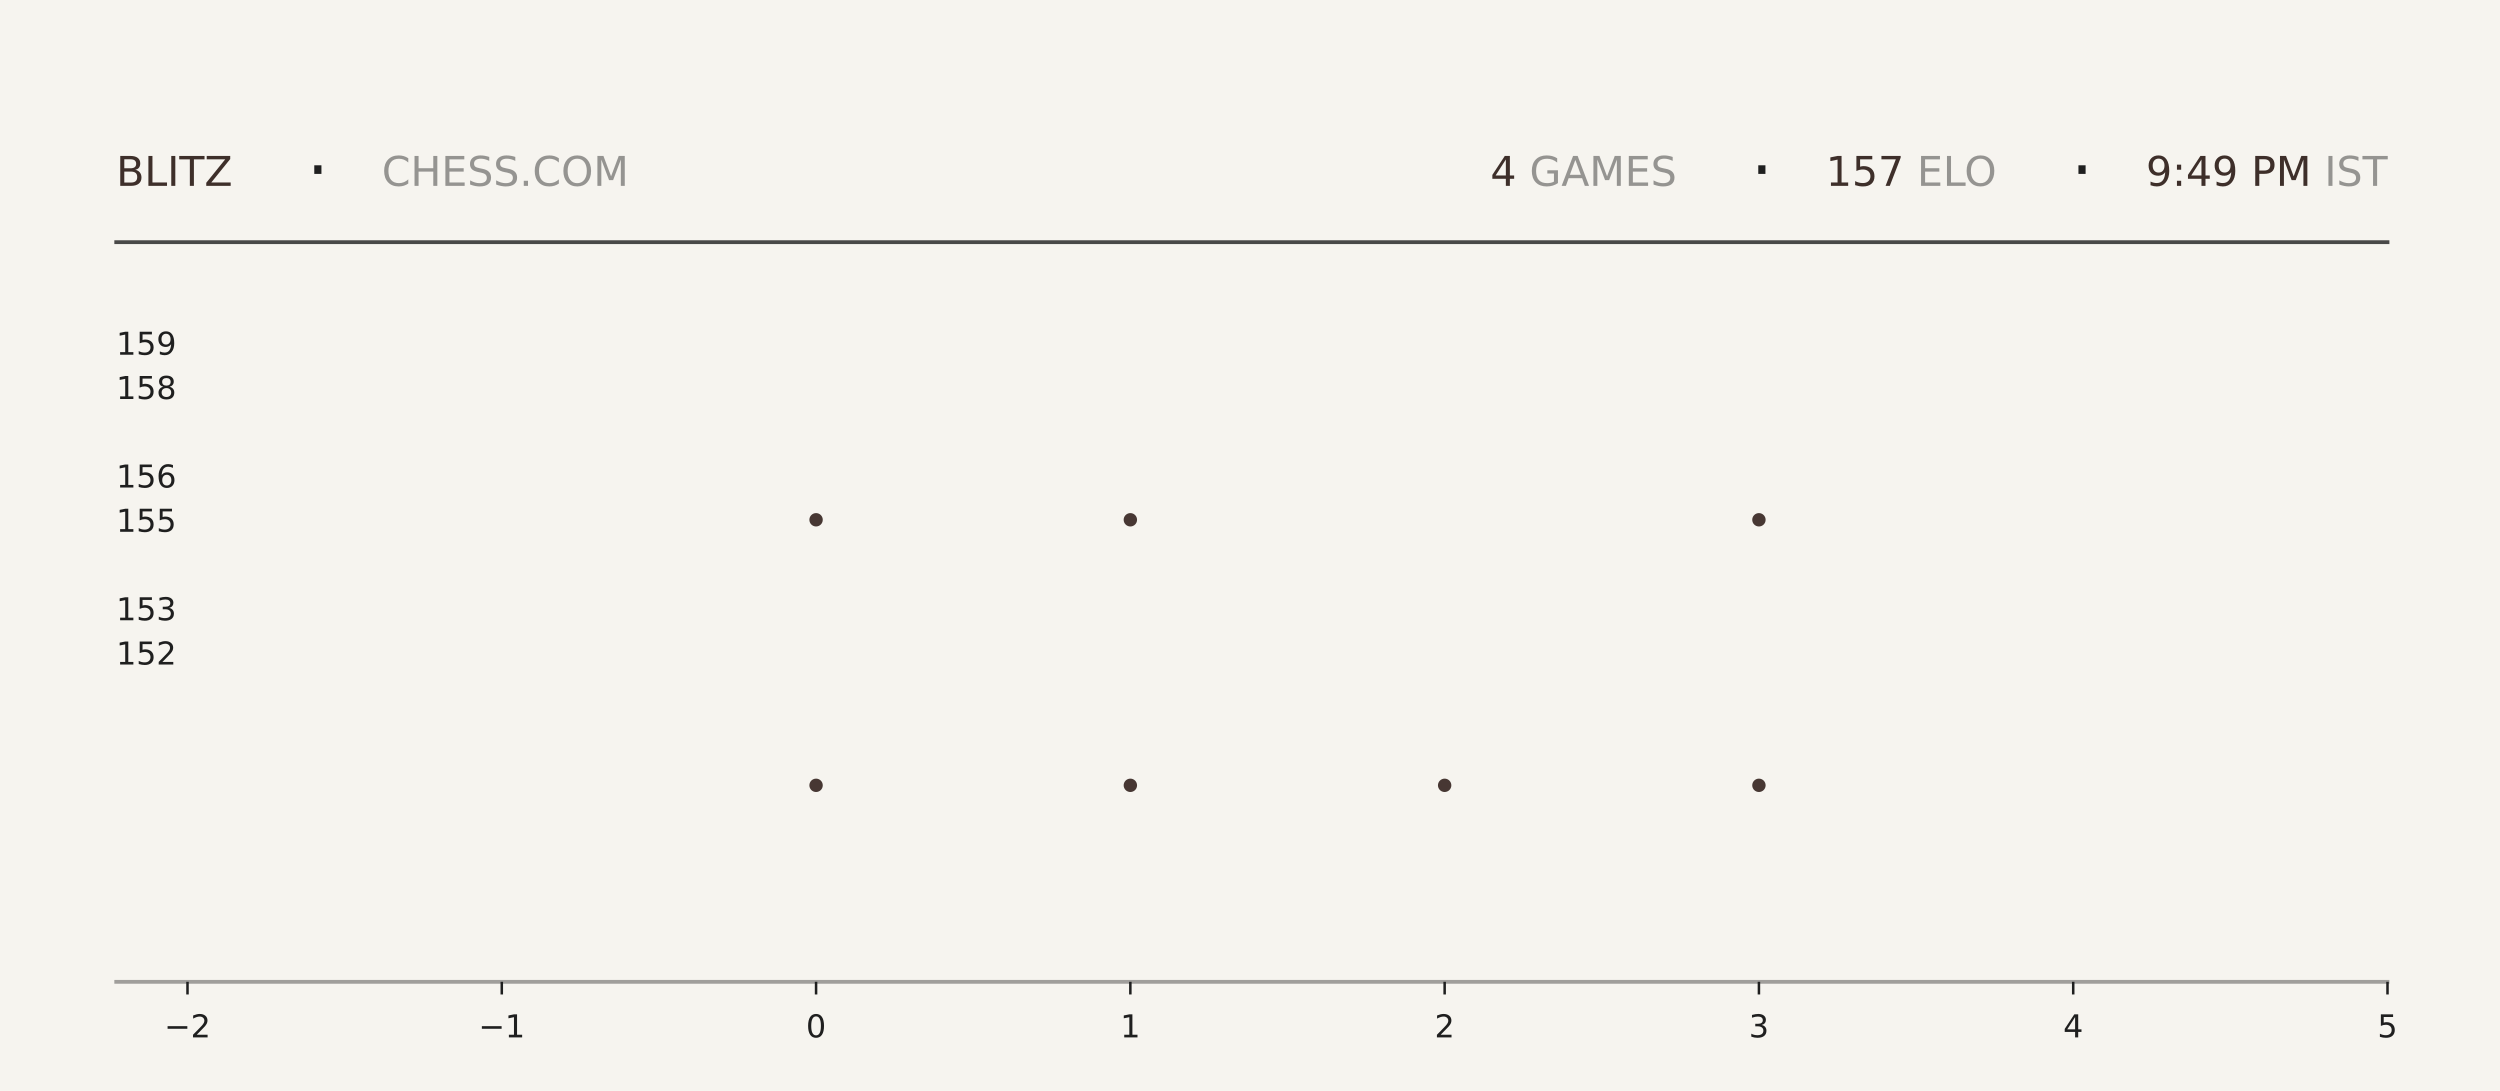
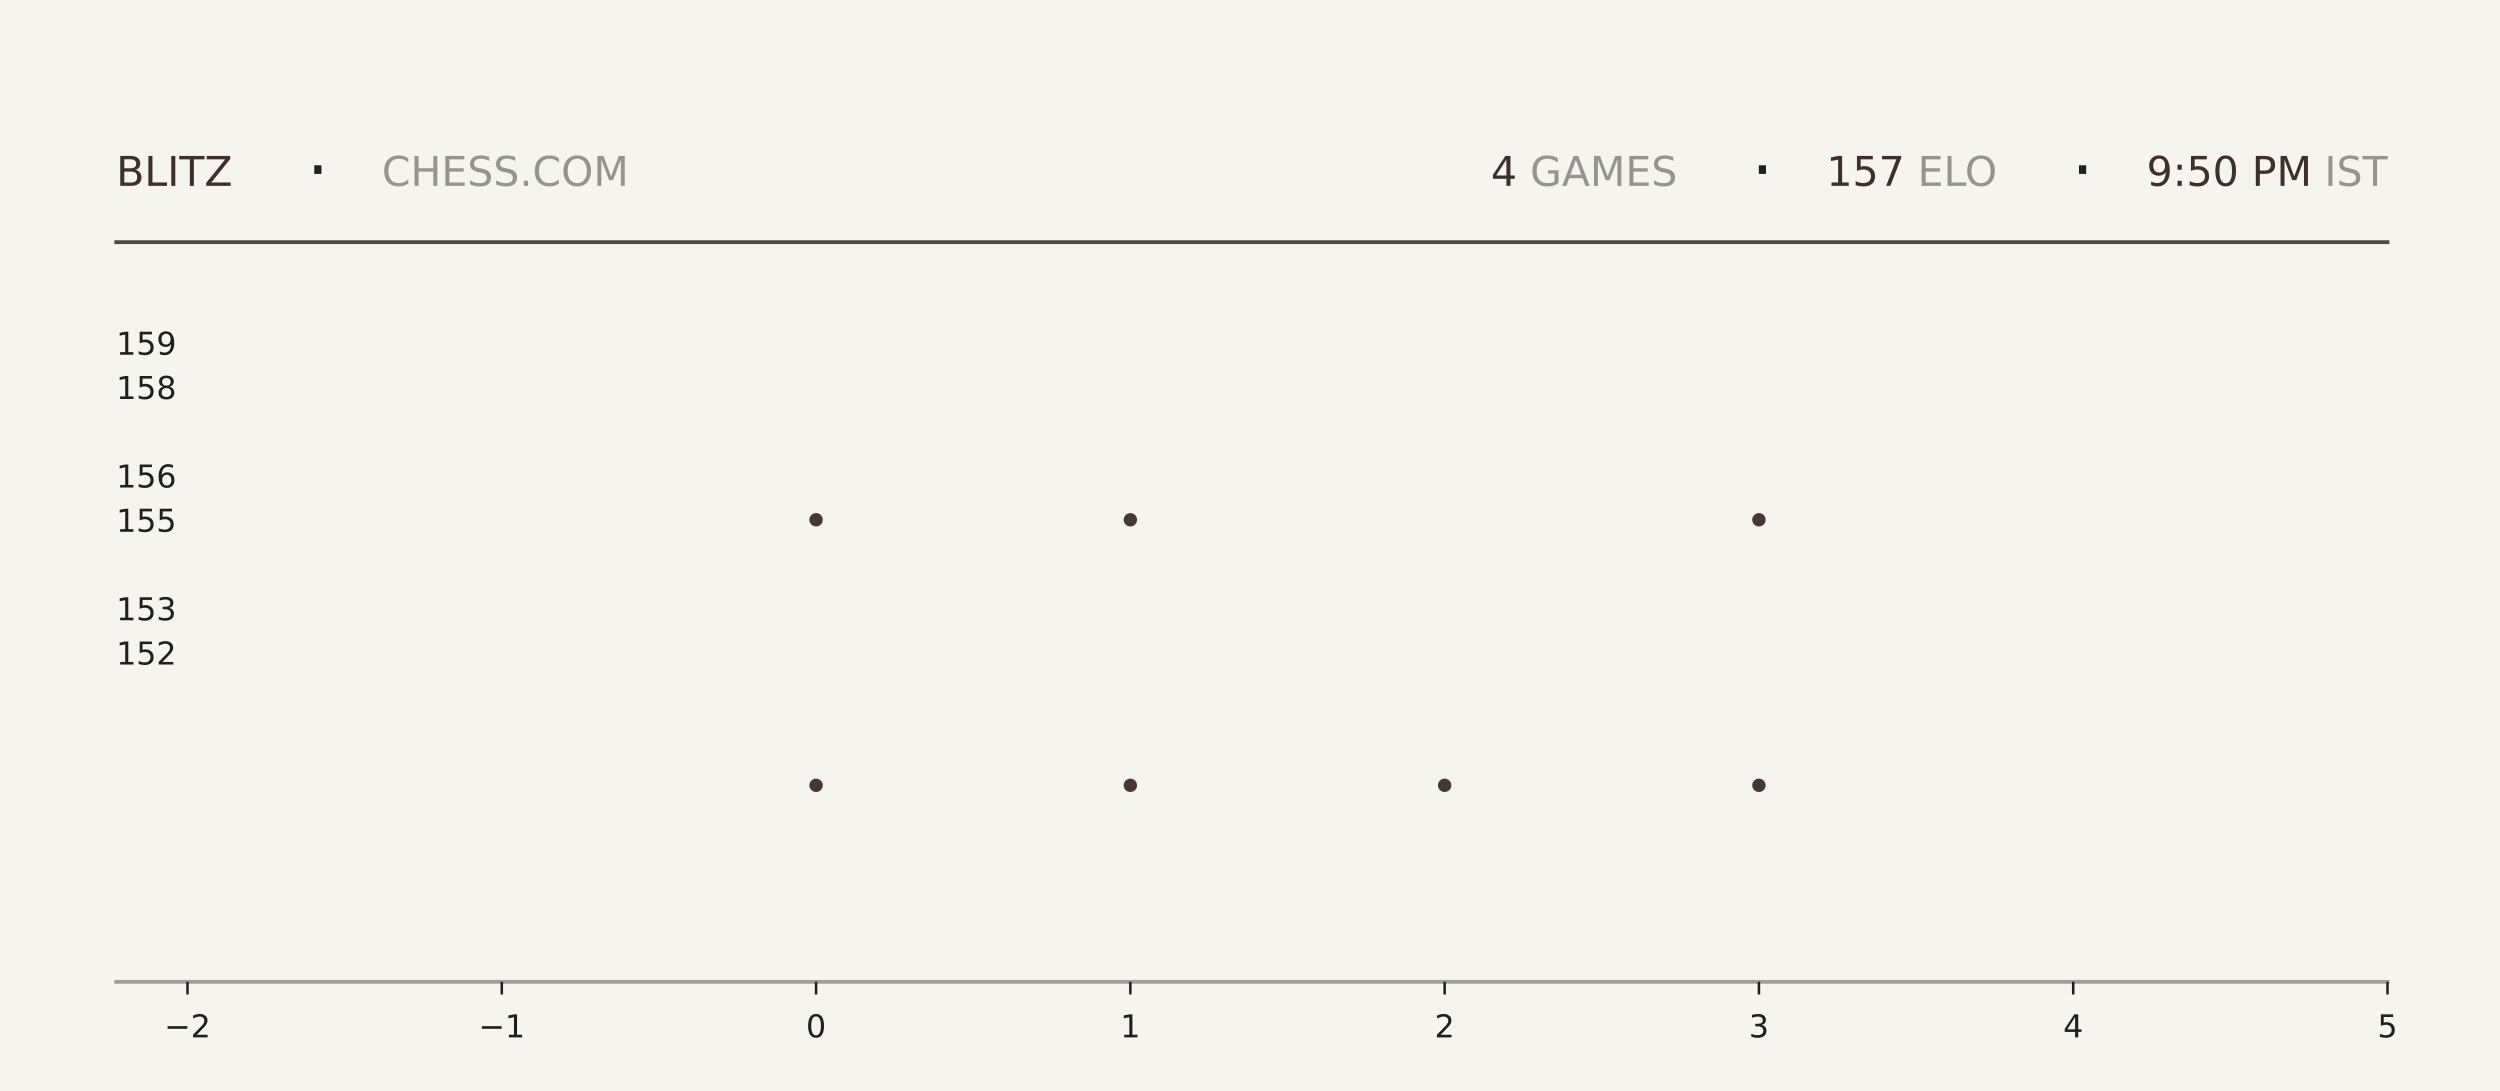
<svg xmlns="http://www.w3.org/2000/svg" xmlns:xlink="http://www.w3.org/1999/xlink" width="792pt" height="345.6pt" viewBox="0 0 792 345.6" version="1.1">
  <defs>
    <style type="text/css">*{stroke-linejoin: round; stroke-linecap: butt}</style>
  </defs>
  <g id="figure_1">
    <g id="patch_1">
      <path d="M 0 345.6  L 792 345.6  L 792 0  L 0 0  z " style="fill: #f6f4ef" />
    </g>
    <g id="axes_1">
      <g id="patch_2">
        <path d="M 59.4 311.04  L 756.36 311.04  L 756.36 103.68  L 59.4 103.68  z " style="fill: #f6f4ef" />
      </g>
      <g id="PathCollection_1">
        <defs>
-           <path id="m924f86f8a0" d="M 0 2.121  C 0.563 2.121 1.102 1.898 1.5 1.5  C 1.898 1.102 2.121 0.563 2.121 0  C 2.121 -0.563 1.898 -1.102 1.5 -1.5  C 1.102 -1.898 0.563 -2.121 0 -2.121  C -0.563 -2.121 -1.102 -1.898 -1.5 -1.5  C -1.898 -1.102 -2.121 -0.563 -2.121 0  C -2.121 0.563 -1.898 1.102 -1.5 1.5  C -1.102 1.898 -0.563 2.121 0 2.121  z " />
-         </defs>
-         <g clip-path="url(#pb09e7e686e)">
-           <use xlink:href="#m924f86f8a0" x="258.531" y="248.79" style="fill: #3e2f2a; fill-opacity: 0.95" />
-           <use xlink:href="#m924f86f8a0" x="258.531" y="164.668" style="fill: #3e2f2a; fill-opacity: 0.95" />
+           <path id="mfc1606d995" d="M 0 2.121  C 0.563 2.121 1.102 1.898 1.5 1.5  C 1.898 1.102 2.121 0.563 2.121 0  C 2.121 -0.563 1.898 -1.102 1.5 -1.5  C 1.102 -1.898 0.563 -2.121 0 -2.121  C -0.563 -2.121 -1.102 -1.898 -1.5 -1.5  C -1.898 -1.102 -2.121 -0.563 -2.121 0  C -2.121 0.563 -1.898 1.102 -1.5 1.5  C -1.102 1.898 -0.563 2.121 0 2.121  z " />
+         </defs>
+         <g clip-path="url(#pba263a6cc0)">
+           <use xlink:href="#mfc1606d995" x="258.531" y="248.79" style="fill: #3e2f2a; fill-opacity: 0.95" />
+           <use xlink:href="#mfc1606d995" x="258.531" y="164.668" style="fill: #3e2f2a; fill-opacity: 0.95" />
        </g>
      </g>
      <g id="PathCollection_2">
-         <g clip-path="url(#pb09e7e686e)">
-           <use xlink:href="#m924f86f8a0" x="358.097" y="248.79" style="fill: #3e2f2a; fill-opacity: 0.95" />
-           <use xlink:href="#m924f86f8a0" x="358.097" y="164.668" style="fill: #3e2f2a; fill-opacity: 0.95" />
-           <use xlink:href="#m924f86f8a0" x="358.097" y="80.547" style="fill: #3e2f2a; fill-opacity: 0.95" />
+         <g clip-path="url(#pba263a6cc0)">
+           <use xlink:href="#mfc1606d995" x="358.097" y="248.79" style="fill: #3e2f2a; fill-opacity: 0.95" />
+           <use xlink:href="#mfc1606d995" x="358.097" y="164.668" style="fill: #3e2f2a; fill-opacity: 0.95" />
+           <use xlink:href="#mfc1606d995" x="358.097" y="80.547" style="fill: #3e2f2a; fill-opacity: 0.95" />
        </g>
      </g>
      <g id="PathCollection_3">
-         <g clip-path="url(#pb09e7e686e)">
-           <use xlink:href="#m924f86f8a0" x="457.663" y="248.79" style="fill: #3e2f2a; fill-opacity: 0.95" />
+         <g clip-path="url(#pba263a6cc0)">
+           <use xlink:href="#mfc1606d995" x="457.663" y="248.79" style="fill: #3e2f2a; fill-opacity: 0.95" />
        </g>
      </g>
      <g id="PathCollection_4">
-         <g clip-path="url(#pb09e7e686e)">
-           <use xlink:href="#m924f86f8a0" x="557.229" y="248.79" style="fill: #3e2f2a; fill-opacity: 0.95" />
-           <use xlink:href="#m924f86f8a0" x="557.229" y="164.668" style="fill: #3e2f2a; fill-opacity: 0.95" />
-           <use xlink:href="#m924f86f8a0" x="557.229" y="80.547" style="fill: #3e2f2a; fill-opacity: 0.95" />
+         <g clip-path="url(#pba263a6cc0)">
+           <use xlink:href="#mfc1606d995" x="557.229" y="248.79" style="fill: #3e2f2a; fill-opacity: 0.95" />
+           <use xlink:href="#mfc1606d995" x="557.229" y="164.668" style="fill: #3e2f2a; fill-opacity: 0.95" />
+           <use xlink:href="#mfc1606d995" x="557.229" y="80.547" style="fill: #3e2f2a; fill-opacity: 0.95" />
        </g>
      </g>
      <g id="matplotlib.axis_1">
        <g id="xtick_1">
          <g id="line2d_1">
            <defs>
-               <path id="m3d96456ea6" d="M 0 0  L 0 4  " style="stroke: #1f1f1f; stroke-width: 0.8" />
+               <path id="m7b2ce1e170" d="M 0 0  L 0 4  " style="stroke: #1f1f1f; stroke-width: 0.8" />
            </defs>
            <g>
-               <use xlink:href="#m3d96456ea6" x="59.4" y="311.04" style="fill: #1f1f1f; stroke: #1f1f1f; stroke-width: 0.8" />
+               <use xlink:href="#m7b2ce1e170" x="59.4" y="311.04" style="fill: #1f1f1f; stroke: #1f1f1f; stroke-width: 0.8" />
            </g>
          </g>
          <g id="text_1">
            <g style="fill: #1f1f1f" transform="translate(52.02891 328.6384) scale(0.1 -0.1)">
              <defs>
                <path id="DejaVuSans-2212" d="M 678 2272  L 4684 2272  L 4684 1741  L 678 1741  L 678 2272  z " transform="scale(0.015625)" />
                <path id="DejaVuSans-32" d="M 1228 531  L 3431 531  L 3431 0  L 469 0  L 469 531  Q 828 903 1448 1529  Q 2069 2156 2228 2338  Q 2531 2678 2651 2914  Q 2772 3150 2772 3378  Q 2772 3750 2511 3984  Q 2250 4219 1831 4219  Q 1534 4219 1204 4116  Q 875 4013 500 3803  L 500 4441  Q 881 4594 1212 4672  Q 1544 4750 1819 4750  Q 2544 4750 2975 4387  Q 3406 4025 3406 3419  Q 3406 3131 3298 2873  Q 3191 2616 2906 2266  Q 2828 2175 2409 1742  Q 1991 1309 1228 531  z " transform="scale(0.015625)" />
              </defs>
              <use xlink:href="#DejaVuSans-2212" />
              <use xlink:href="#DejaVuSans-32" transform="translate(83.78906 0)" />
            </g>
          </g>
        </g>
        <g id="xtick_2">
          <g id="line2d_2">
            <g>
-               <use xlink:href="#m3d96456ea6" x="158.966" y="311.04" style="fill: #1f1f1f; stroke: #1f1f1f; stroke-width: 0.8" />
+               <use xlink:href="#m7b2ce1e170" x="158.966" y="311.04" style="fill: #1f1f1f; stroke: #1f1f1f; stroke-width: 0.8" />
            </g>
          </g>
          <g id="text_2">
            <g style="fill: #1f1f1f" transform="translate(151.5946 328.6384) scale(0.1 -0.1)">
              <defs>
                <path id="DejaVuSans-31" d="M 794 531  L 1825 531  L 1825 4091  L 703 3866  L 703 4441  L 1819 4666  L 2450 4666  L 2450 531  L 3481 531  L 3481 0  L 794 0  L 794 531  z " transform="scale(0.015625)" />
              </defs>
              <use xlink:href="#DejaVuSans-2212" />
              <use xlink:href="#DejaVuSans-31" transform="translate(83.78906 0)" />
            </g>
          </g>
        </g>
        <g id="xtick_3">
          <g id="line2d_3">
            <g>
-               <use xlink:href="#m3d96456ea6" x="258.531" y="311.04" style="fill: #1f1f1f; stroke: #1f1f1f; stroke-width: 0.8" />
+               <use xlink:href="#m7b2ce1e170" x="258.531" y="311.04" style="fill: #1f1f1f; stroke: #1f1f1f; stroke-width: 0.8" />
            </g>
          </g>
          <g id="text_3">
            <g style="fill: #1f1f1f" transform="translate(255.3502 328.6384) scale(0.1 -0.1)">
              <defs>
                <path id="DejaVuSans-30" d="M 2034 4250  Q 1547 4250 1301 3770  Q 1056 3291 1056 2328  Q 1056 1369 1301 889  Q 1547 409 2034 409  Q 2525 409 2770 889  Q 3016 1369 3016 2328  Q 3016 3291 2770 3770  Q 2525 4250 2034 4250  z M 2034 4750  Q 2819 4750 3233 4129  Q 3647 3509 3647 2328  Q 3647 1150 3233 529  Q 2819 -91 2034 -91  Q 1250 -91 836 529  Q 422 1150 422 2328  Q 422 3509 836 4129  Q 1250 4750 2034 4750  z " transform="scale(0.015625)" />
              </defs>
              <use xlink:href="#DejaVuSans-30" />
            </g>
          </g>
        </g>
        <g id="xtick_4">
          <g id="line2d_4">
            <g>
-               <use xlink:href="#m3d96456ea6" x="358.097" y="311.04" style="fill: #1f1f1f; stroke: #1f1f1f; stroke-width: 0.8" />
+               <use xlink:href="#m7b2ce1e170" x="358.097" y="311.04" style="fill: #1f1f1f; stroke: #1f1f1f; stroke-width: 0.8" />
            </g>
          </g>
          <g id="text_4">
            <g style="fill: #1f1f1f" transform="translate(354.9159 328.6384) scale(0.1 -0.1)">
              <use xlink:href="#DejaVuSans-31" />
            </g>
          </g>
        </g>
        <g id="xtick_5">
          <g id="line2d_5">
            <g>
-               <use xlink:href="#m3d96456ea6" x="457.663" y="311.04" style="fill: #1f1f1f; stroke: #1f1f1f; stroke-width: 0.8" />
+               <use xlink:href="#m7b2ce1e170" x="457.663" y="311.04" style="fill: #1f1f1f; stroke: #1f1f1f; stroke-width: 0.8" />
            </g>
          </g>
          <g id="text_5">
            <g style="fill: #1f1f1f" transform="translate(454.4816 328.6384) scale(0.1 -0.1)">
              <use xlink:href="#DejaVuSans-32" />
            </g>
          </g>
        </g>
        <g id="xtick_6">
          <g id="line2d_6">
            <g>
-               <use xlink:href="#m3d96456ea6" x="557.229" y="311.04" style="fill: #1f1f1f; stroke: #1f1f1f; stroke-width: 0.8" />
+               <use xlink:href="#m7b2ce1e170" x="557.229" y="311.04" style="fill: #1f1f1f; stroke: #1f1f1f; stroke-width: 0.8" />
            </g>
          </g>
          <g id="text_6">
            <g style="fill: #1f1f1f" transform="translate(554.0473 328.6384) scale(0.1 -0.1)">
              <defs>
                <path id="DejaVuSans-33" d="M 2597 2516  Q 3050 2419 3304 2112  Q 3559 1806 3559 1356  Q 3559 666 3084 287  Q 2609 -91 1734 -91  Q 1441 -91 1130 -33  Q 819 25 488 141  L 488 750  Q 750 597 1062 519  Q 1375 441 1716 441  Q 2309 441 2620 675  Q 2931 909 2931 1356  Q 2931 1769 2642 2001  Q 2353 2234 1838 2234  L 1294 2234  L 1294 2753  L 1863 2753  Q 2328 2753 2575 2939  Q 2822 3125 2822 3475  Q 2822 3834 2567 4026  Q 2313 4219 1838 4219  Q 1578 4219 1281 4162  Q 984 4106 628 3988  L 628 4550  Q 988 4650 1302 4700  Q 1616 4750 1894 4750  Q 2613 4750 3031 4423  Q 3450 4097 3450 3541  Q 3450 3153 3228 2886  Q 3006 2619 2597 2516  z " transform="scale(0.015625)" />
              </defs>
              <use xlink:href="#DejaVuSans-33" />
            </g>
          </g>
        </g>
        <g id="xtick_7">
          <g id="line2d_7">
            <g>
-               <use xlink:href="#m3d96456ea6" x="656.794" y="311.04" style="fill: #1f1f1f; stroke: #1f1f1f; stroke-width: 0.8" />
+               <use xlink:href="#m7b2ce1e170" x="656.794" y="311.04" style="fill: #1f1f1f; stroke: #1f1f1f; stroke-width: 0.8" />
            </g>
          </g>
          <g id="text_7">
            <g style="fill: #1f1f1f" transform="translate(653.613 328.6384) scale(0.1 -0.1)">
              <defs>
                <path id="DejaVuSans-34" d="M 2419 4116  L 825 1625  L 2419 1625  L 2419 4116  z M 2253 4666  L 3047 4666  L 3047 1625  L 3713 1625  L 3713 1100  L 3047 1100  L 3047 0  L 2419 0  L 2419 1100  L 313 1100  L 313 1709  L 2253 4666  z " transform="scale(0.015625)" />
              </defs>
              <use xlink:href="#DejaVuSans-34" />
            </g>
          </g>
        </g>
        <g id="xtick_8">
          <g id="line2d_8">
            <g>
-               <use xlink:href="#m3d96456ea6" x="756.36" y="311.04" style="fill: #1f1f1f; stroke: #1f1f1f; stroke-width: 0.8" />
+               <use xlink:href="#m7b2ce1e170" x="756.36" y="311.04" style="fill: #1f1f1f; stroke: #1f1f1f; stroke-width: 0.8" />
            </g>
          </g>
          <g id="text_8">
            <g style="fill: #1f1f1f" transform="translate(753.1788 328.6384) scale(0.1 -0.1)">
              <defs>
                <path id="DejaVuSans-35" d="M 691 4666  L 3169 4666  L 3169 4134  L 1269 4134  L 1269 2991  Q 1406 3038 1543 3061  Q 1681 3084 1819 3084  Q 2600 3084 3056 2656  Q 3513 2228 3513 1497  Q 3513 744 3044 326  Q 2575 -91 1722 -91  Q 1428 -91 1123 -41  Q 819 9 494 109  L 494 744  Q 775 591 1075 516  Q 1375 441 1709 441  Q 2250 441 2565 725  Q 2881 1009 2881 1497  Q 2881 1984 2565 2268  Q 2250 2553 1709 2553  Q 1456 2553 1204 2497  Q 953 2441 691 2322  L 691 4666  z " transform="scale(0.015625)" />
              </defs>
              <use xlink:href="#DejaVuSans-35" />
            </g>
          </g>
        </g>
      </g>
      <g id="matplotlib.axis_2">
        <g id="ytick_1">
          <g id="line2d_9" />
          <g id="text_9">
            <g style="fill: #1f1f1f" transform="translate(36.8125 210.5283) scale(0.1 -0.1)">
              <use xlink:href="#DejaVuSans-31" />
              <use xlink:href="#DejaVuSans-35" transform="translate(63.62305 0)" />
              <use xlink:href="#DejaVuSans-32" transform="translate(127.2461 0)" />
            </g>
          </g>
        </g>
        <g id="ytick_2">
          <g id="line2d_10" />
          <g id="text_10">
            <g style="fill: #1f1f1f" transform="translate(36.8125 196.508) scale(0.1 -0.1)">
              <use xlink:href="#DejaVuSans-31" />
              <use xlink:href="#DejaVuSans-35" transform="translate(63.62305 0)" />
              <use xlink:href="#DejaVuSans-33" transform="translate(127.2461 0)" />
            </g>
          </g>
        </g>
        <g id="ytick_3">
          <g id="line2d_11" />
          <g id="text_11">
            <g style="fill: #1f1f1f" transform="translate(36.8125 168.4675) scale(0.1 -0.1)">
              <use xlink:href="#DejaVuSans-31" />
              <use xlink:href="#DejaVuSans-35" transform="translate(63.62305 0)" />
              <use xlink:href="#DejaVuSans-35" transform="translate(127.2461 0)" />
            </g>
          </g>
        </g>
        <g id="ytick_4">
          <g id="line2d_12" />
          <g id="text_12">
            <g style="fill: #1f1f1f" transform="translate(36.8125 154.4472) scale(0.1 -0.1)">
              <defs>
                <path id="DejaVuSans-36" d="M 2113 2584  Q 1688 2584 1439 2293  Q 1191 2003 1191 1497  Q 1191 994 1439 701  Q 1688 409 2113 409  Q 2538 409 2786 701  Q 3034 994 3034 1497  Q 3034 2003 2786 2293  Q 2538 2584 2113 2584  z M 3366 4563  L 3366 3988  Q 3128 4100 2886 4159  Q 2644 4219 2406 4219  Q 1781 4219 1451 3797  Q 1122 3375 1075 2522  Q 1259 2794 1537 2939  Q 1816 3084 2150 3084  Q 2853 3084 3261 2657  Q 3669 2231 3669 1497  Q 3669 778 3244 343  Q 2819 -91 2113 -91  Q 1303 -91 875 529  Q 447 1150 447 2328  Q 447 3434 972 4092  Q 1497 4750 2381 4750  Q 2619 4750 2861 4703  Q 3103 4656 3366 4563  z " transform="scale(0.015625)" />
              </defs>
              <use xlink:href="#DejaVuSans-31" />
              <use xlink:href="#DejaVuSans-35" transform="translate(63.62305 0)" />
              <use xlink:href="#DejaVuSans-36" transform="translate(127.2461 0)" />
            </g>
          </g>
        </g>
        <g id="ytick_5">
          <g id="line2d_13" />
          <g id="text_13">
            <g style="fill: #1f1f1f" transform="translate(36.8125 126.4066) scale(0.1 -0.1)">
              <defs>
                <path id="DejaVuSans-38" d="M 2034 2216  Q 1584 2216 1326 1975  Q 1069 1734 1069 1313  Q 1069 891 1326 650  Q 1584 409 2034 409  Q 2484 409 2743 651  Q 3003 894 3003 1313  Q 3003 1734 2745 1975  Q 2488 2216 2034 2216  z M 1403 2484  Q 997 2584 770 2862  Q 544 3141 544 3541  Q 544 4100 942 4425  Q 1341 4750 2034 4750  Q 2731 4750 3128 4425  Q 3525 4100 3525 3541  Q 3525 3141 3298 2862  Q 3072 2584 2669 2484  Q 3125 2378 3379 2068  Q 3634 1759 3634 1313  Q 3634 634 3220 271  Q 2806 -91 2034 -91  Q 1263 -91 848 271  Q 434 634 434 1313  Q 434 1759 690 2068  Q 947 2378 1403 2484  z M 1172 3481  Q 1172 3119 1398 2916  Q 1625 2713 2034 2713  Q 2441 2713 2670 2916  Q 2900 3119 2900 3481  Q 2900 3844 2670 4047  Q 2441 4250 2034 4250  Q 1625 4250 1398 4047  Q 1172 3844 1172 3481  z " transform="scale(0.015625)" />
              </defs>
              <use xlink:href="#DejaVuSans-31" />
              <use xlink:href="#DejaVuSans-35" transform="translate(63.62305 0)" />
              <use xlink:href="#DejaVuSans-38" transform="translate(127.2461 0)" />
            </g>
          </g>
        </g>
        <g id="ytick_6">
          <g id="line2d_14" />
          <g id="text_14">
            <g style="fill: #1f1f1f" transform="translate(36.8125 112.3863) scale(0.1 -0.1)">
              <defs>
                <path id="DejaVuSans-39" d="M 703 97  L 703 672  Q 941 559 1184 500  Q 1428 441 1663 441  Q 2288 441 2617 861  Q 2947 1281 2994 2138  Q 2813 1869 2534 1725  Q 2256 1581 1919 1581  Q 1219 1581 811 2004  Q 403 2428 403 3163  Q 403 3881 828 4315  Q 1253 4750 1959 4750  Q 2769 4750 3195 4129  Q 3622 3509 3622 2328  Q 3622 1225 3098 567  Q 2575 -91 1691 -91  Q 1453 -91 1209 -44  Q 966 3 703 97  z M 1959 2075  Q 2384 2075 2632 2365  Q 2881 2656 2881 3163  Q 2881 3666 2632 3958  Q 2384 4250 1959 4250  Q 1534 4250 1286 3958  Q 1038 3666 1038 3163  Q 1038 2656 1286 2365  Q 1534 2075 1959 2075  z " transform="scale(0.015625)" />
              </defs>
              <use xlink:href="#DejaVuSans-31" />
              <use xlink:href="#DejaVuSans-35" transform="translate(63.62305 0)" />
              <use xlink:href="#DejaVuSans-39" transform="translate(127.2461 0)" />
            </g>
          </g>
        </g>
      </g>
    </g>
    <g id="line2d_15">
      <path d="M 36.82 76.723  L 756.36 76.723  " style="fill: none; stroke: #1f1f1f; stroke-opacity: 0.8; stroke-width: 1.2; stroke-linecap: square" />
    </g>
    <g id="line2d_16">
      <path d="M 36.82 311.04  L 756.36 311.04  " style="fill: none; stroke: #1f1f1f; stroke-opacity: 0.4; stroke-width: 1.2; stroke-linecap: square" />
    </g>
    <g id="text_15">
      <g style="fill: #3e2f2a" transform="translate(36.82 58.88319) scale(0.13 -0.13)">
        <defs>
          <path id="DejaVuSans-42" d="M 1259 2228  L 1259 519  L 2272 519  Q 2781 519 3026 730  Q 3272 941 3272 1375  Q 3272 1813 3026 2020  Q 2781 2228 2272 2228  L 1259 2228  z M 1259 4147  L 1259 2741  L 2194 2741  Q 2656 2741 2882 2914  Q 3109 3088 3109 3444  Q 3109 3797 2882 3972  Q 2656 4147 2194 4147  L 1259 4147  z M 628 4666  L 2241 4666  Q 2963 4666 3353 4366  Q 3744 4066 3744 3513  Q 3744 3084 3544 2831  Q 3344 2578 2956 2516  Q 3422 2416 3680 2098  Q 3938 1781 3938 1306  Q 3938 681 3513 340  Q 3088 0 2303 0  L 628 0  L 628 4666  z " transform="scale(0.015625)" />
          <path id="DejaVuSans-4c" d="M 628 4666  L 1259 4666  L 1259 531  L 3531 531  L 3531 0  L 628 0  L 628 4666  z " transform="scale(0.015625)" />
          <path id="DejaVuSans-49" d="M 628 4666  L 1259 4666  L 1259 0  L 628 0  L 628 4666  z " transform="scale(0.015625)" />
          <path id="DejaVuSans-54" d="M -19 4666  L 3928 4666  L 3928 4134  L 2272 4134  L 2272 0  L 1638 0  L 1638 4134  L -19 4134  L -19 4666  z " transform="scale(0.015625)" />
          <path id="DejaVuSans-5a" d="M 359 4666  L 4025 4666  L 4025 4184  L 1075 531  L 4097 531  L 4097 0  L 288 0  L 288 481  L 3238 4134  L 359 4134  L 359 4666  z " transform="scale(0.015625)" />
        </defs>
        <use xlink:href="#DejaVuSans-42" />
        <use xlink:href="#DejaVuSans-4c" transform="translate(68.60352 0)" />
        <use xlink:href="#DejaVuSans-49" transform="translate(124.3164 0)" />
        <use xlink:href="#DejaVuSans-54" transform="translate(153.8086 0)" />
        <use xlink:href="#DejaVuSans-5a" transform="translate(214.8926 0)" />
      </g>
    </g>
    <g id="text_16">
      <g style="fill: #1f1f1f" transform="translate(97.21 61.36662) scale(0.22 -0.22)">
        <defs>
          <path id="DejaVuSans-b7" d="M 684 2619  L 1344 2619  L 1344 1825  L 684 1825  L 684 2619  z " transform="scale(0.015625)" />
        </defs>
        <use xlink:href="#DejaVuSans-b7" />
      </g>
    </g>
    <g id="text_17">
      <g style="fill: #1f1f1f; opacity: 0.45" transform="translate(120.97 58.88319) scale(0.13 -0.13)">
        <defs>
          <path id="DejaVuSans-43" d="M 4122 4306  L 4122 3641  Q 3803 3938 3442 4084  Q 3081 4231 2675 4231  Q 1875 4231 1450 3742  Q 1025 3253 1025 2328  Q 1025 1406 1450 917  Q 1875 428 2675 428  Q 3081 428 3442 575  Q 3803 722 4122 1019  L 4122 359  Q 3791 134 3420 21  Q 3050 -91 2638 -91  Q 1578 -91 968 557  Q 359 1206 359 2328  Q 359 3453 968 4101  Q 1578 4750 2638 4750  Q 3056 4750 3426 4639  Q 3797 4528 4122 4306  z " transform="scale(0.015625)" />
          <path id="DejaVuSans-48" d="M 628 4666  L 1259 4666  L 1259 2753  L 3553 2753  L 3553 4666  L 4184 4666  L 4184 0  L 3553 0  L 3553 2222  L 1259 2222  L 1259 0  L 628 0  L 628 4666  z " transform="scale(0.015625)" />
          <path id="DejaVuSans-45" d="M 628 4666  L 3578 4666  L 3578 4134  L 1259 4134  L 1259 2753  L 3481 2753  L 3481 2222  L 1259 2222  L 1259 531  L 3634 531  L 3634 0  L 628 0  L 628 4666  z " transform="scale(0.015625)" />
          <path id="DejaVuSans-53" d="M 3425 4513  L 3425 3897  Q 3066 4069 2747 4153  Q 2428 4238 2131 4238  Q 1616 4238 1336 4038  Q 1056 3838 1056 3469  Q 1056 3159 1242 3001  Q 1428 2844 1947 2747  L 2328 2669  Q 3034 2534 3370 2195  Q 3706 1856 3706 1288  Q 3706 609 3251 259  Q 2797 -91 1919 -91  Q 1588 -91 1214 -16  Q 841 59 441 206  L 441 856  Q 825 641 1194 531  Q 1563 422 1919 422  Q 2459 422 2753 634  Q 3047 847 3047 1241  Q 3047 1584 2836 1778  Q 2625 1972 2144 2069  L 1759 2144  Q 1053 2284 737 2584  Q 422 2884 422 3419  Q 422 4038 858 4394  Q 1294 4750 2059 4750  Q 2388 4750 2728 4690  Q 3069 4631 3425 4513  z " transform="scale(0.015625)" />
          <path id="DejaVuSans-2e" d="M 684 794  L 1344 794  L 1344 0  L 684 0  L 684 794  z " transform="scale(0.015625)" />
          <path id="DejaVuSans-4f" d="M 2522 4238  Q 1834 4238 1429 3725  Q 1025 3213 1025 2328  Q 1025 1447 1429 934  Q 1834 422 2522 422  Q 3209 422 3611 934  Q 4013 1447 4013 2328  Q 4013 3213 3611 3725  Q 3209 4238 2522 4238  z M 2522 4750  Q 3503 4750 4090 4092  Q 4678 3434 4678 2328  Q 4678 1225 4090 567  Q 3503 -91 2522 -91  Q 1538 -91 948 565  Q 359 1222 359 2328  Q 359 3434 948 4092  Q 1538 4750 2522 4750  z " transform="scale(0.015625)" />
          <path id="DejaVuSans-4d" d="M 628 4666  L 1569 4666  L 2759 1491  L 3956 4666  L 4897 4666  L 4897 0  L 4281 0  L 4281 4097  L 3078 897  L 2444 897  L 1241 4097  L 1241 0  L 628 0  L 628 4666  z " transform="scale(0.015625)" />
        </defs>
        <use xlink:href="#DejaVuSans-43" />
        <use xlink:href="#DejaVuSans-48" transform="translate(69.82422 0)" />
        <use xlink:href="#DejaVuSans-45" transform="translate(145.0195 0)" />
        <use xlink:href="#DejaVuSans-53" transform="translate(208.2031 0)" />
        <use xlink:href="#DejaVuSans-53" transform="translate(271.6797 0)" />
        <use xlink:href="#DejaVuSans-2e" transform="translate(335.1562 0)" />
        <use xlink:href="#DejaVuSans-43" transform="translate(366.9434 0)" />
        <use xlink:href="#DejaVuSans-4f" transform="translate(436.7676 0)" />
        <use xlink:href="#DejaVuSans-4d" transform="translate(515.4785 0)" />
      </g>
    </g>
    <g id="text_18">
-       <g style="fill: #3e2f2a" transform="translate(472.14 58.88319) scale(0.13 -0.13)">
+       <g style="fill: #3e2f2a" transform="translate(472.32 58.88319) scale(0.13 -0.13)">
        <use xlink:href="#DejaVuSans-34" />
      </g>
    </g>
    <g id="text_19">
-       <g style="fill: #1f1f1f; opacity: 0.45" transform="translate(480.42 58.88319) scale(0.13 -0.13)">
+       <g style="fill: #1f1f1f; opacity: 0.45" transform="translate(480.6 58.88319) scale(0.13 -0.13)">
        <defs>
          <path id="DejaVuSans-20" transform="scale(0.015625)" />
          <path id="DejaVuSans-47" d="M 3809 666  L 3809 1919  L 2778 1919  L 2778 2438  L 4434 2438  L 4434 434  Q 4069 175 3628 42  Q 3188 -91 2688 -91  Q 1594 -91 976 548  Q 359 1188 359 2328  Q 359 3472 976 4111  Q 1594 4750 2688 4750  Q 3144 4750 3555 4637  Q 3966 4525 4313 4306  L 4313 3634  Q 3963 3931 3569 4081  Q 3175 4231 2741 4231  Q 1884 4231 1454 3753  Q 1025 3275 1025 2328  Q 1025 1384 1454 906  Q 1884 428 2741 428  Q 3075 428 3337 486  Q 3600 544 3809 666  z " transform="scale(0.015625)" />
          <path id="DejaVuSans-41" d="M 2188 4044  L 1331 1722  L 3047 1722  L 2188 4044  z M 1831 4666  L 2547 4666  L 4325 0  L 3669 0  L 3244 1197  L 1141 1197  L 716 0  L 50 0  L 1831 4666  z " transform="scale(0.015625)" />
        </defs>
        <use xlink:href="#DejaVuSans-20" />
        <use xlink:href="#DejaVuSans-47" transform="translate(31.78711 0)" />
        <use xlink:href="#DejaVuSans-41" transform="translate(109.2773 0)" />
        <use xlink:href="#DejaVuSans-4d" transform="translate(177.6855 0)" />
        <use xlink:href="#DejaVuSans-45" transform="translate(263.9648 0)" />
        <use xlink:href="#DejaVuSans-53" transform="translate(327.1484 0)" />
      </g>
    </g>
    <g id="text_20">
-       <g style="fill: #1f1f1f" transform="translate(554.67 61.36662) scale(0.22 -0.22)">
+       <g style="fill: #1f1f1f" transform="translate(554.85 61.36662) scale(0.22 -0.22)">
        <use xlink:href="#DejaVuSans-b7" />
      </g>
    </g>
    <g id="text_21">
-       <g style="fill: #3e2f2a" transform="translate(578.43 58.88319) scale(0.13 -0.13)">
+       <g style="fill: #3e2f2a" transform="translate(578.61 58.88319) scale(0.13 -0.13)">
        <defs>
          <path id="DejaVuSans-37" d="M 525 4666  L 3525 4666  L 3525 4397  L 1831 0  L 1172 0  L 2766 4134  L 525 4134  L 525 4666  z " transform="scale(0.015625)" />
        </defs>
        <use xlink:href="#DejaVuSans-31" />
        <use xlink:href="#DejaVuSans-35" transform="translate(63.62305 0)" />
        <use xlink:href="#DejaVuSans-37" transform="translate(127.2461 0)" />
      </g>
    </g>
    <g id="text_22">
-       <g style="fill: #1f1f1f; opacity: 0.45" transform="translate(603.18 58.88319) scale(0.13 -0.13)">
+       <g style="fill: #1f1f1f; opacity: 0.45" transform="translate(603.36 58.88319) scale(0.13 -0.13)">
        <use xlink:href="#DejaVuSans-20" />
        <use xlink:href="#DejaVuSans-45" transform="translate(31.78711 0)" />
        <use xlink:href="#DejaVuSans-4c" transform="translate(94.9707 0)" />
        <use xlink:href="#DejaVuSans-4f" transform="translate(147.0586 0)" />
      </g>
    </g>
    <g id="text_23">
-       <g style="fill: #1f1f1f" transform="translate(656.1 61.36662) scale(0.22 -0.22)">
+       <g style="fill: #1f1f1f" transform="translate(656.28 61.36662) scale(0.22 -0.22)">
        <use xlink:href="#DejaVuSans-b7" />
      </g>
    </g>
    <g id="text_24">
-       <g style="fill: #3e2f2a" transform="translate(679.86 58.88319) scale(0.13 -0.13)">
+       <g style="fill: #3e2f2a" transform="translate(680.04 58.88319) scale(0.13 -0.13)">
        <defs>
          <path id="DejaVuSans-3a" d="M 750 794  L 1409 794  L 1409 0  L 750 0  L 750 794  z M 750 3309  L 1409 3309  L 1409 2516  L 750 2516  L 750 3309  z " transform="scale(0.015625)" />
          <path id="DejaVuSans-50" d="M 1259 4147  L 1259 2394  L 2053 2394  Q 2494 2394 2734 2622  Q 2975 2850 2975 3272  Q 2975 3691 2734 3919  Q 2494 4147 2053 4147  L 1259 4147  z M 628 4666  L 2053 4666  Q 2838 4666 3239 4311  Q 3641 3956 3641 3272  Q 3641 2581 3239 2228  Q 2838 1875 2053 1875  L 1259 1875  L 1259 0  L 628 0  L 628 4666  z " transform="scale(0.015625)" />
        </defs>
        <use xlink:href="#DejaVuSans-39" />
        <use xlink:href="#DejaVuSans-3a" transform="translate(63.62305 0)" />
-         <use xlink:href="#DejaVuSans-34" transform="translate(97.31445 0)" />
-         <use xlink:href="#DejaVuSans-39" transform="translate(160.9375 0)" />
+         <use xlink:href="#DejaVuSans-35" transform="translate(97.31445 0)" />
+         <use xlink:href="#DejaVuSans-30" transform="translate(160.9375 0)" />
        <use xlink:href="#DejaVuSans-20" transform="translate(224.5605 0)" />
        <use xlink:href="#DejaVuSans-50" transform="translate(256.3477 0)" />
        <use xlink:href="#DejaVuSans-4d" transform="translate(316.6504 0)" />
      </g>
    </g>
    <g id="text_25">
      <g style="fill: #1f1f1f; opacity: 0.45" transform="translate(732.24 58.88319) scale(0.13 -0.13)">
        <use xlink:href="#DejaVuSans-20" />
        <use xlink:href="#DejaVuSans-49" transform="translate(31.78711 0)" />
        <use xlink:href="#DejaVuSans-53" transform="translate(61.2793 0)" />
        <use xlink:href="#DejaVuSans-54" transform="translate(124.7559 0)" />
      </g>
    </g>
  </g>
  <defs>
-     <clipPath id="pb09e7e686e">
+     <clipPath id="pba263a6cc0">
      <rect x="59.4" y="103.68" width="696.96" height="207.36" />
    </clipPath>
  </defs>
</svg>
